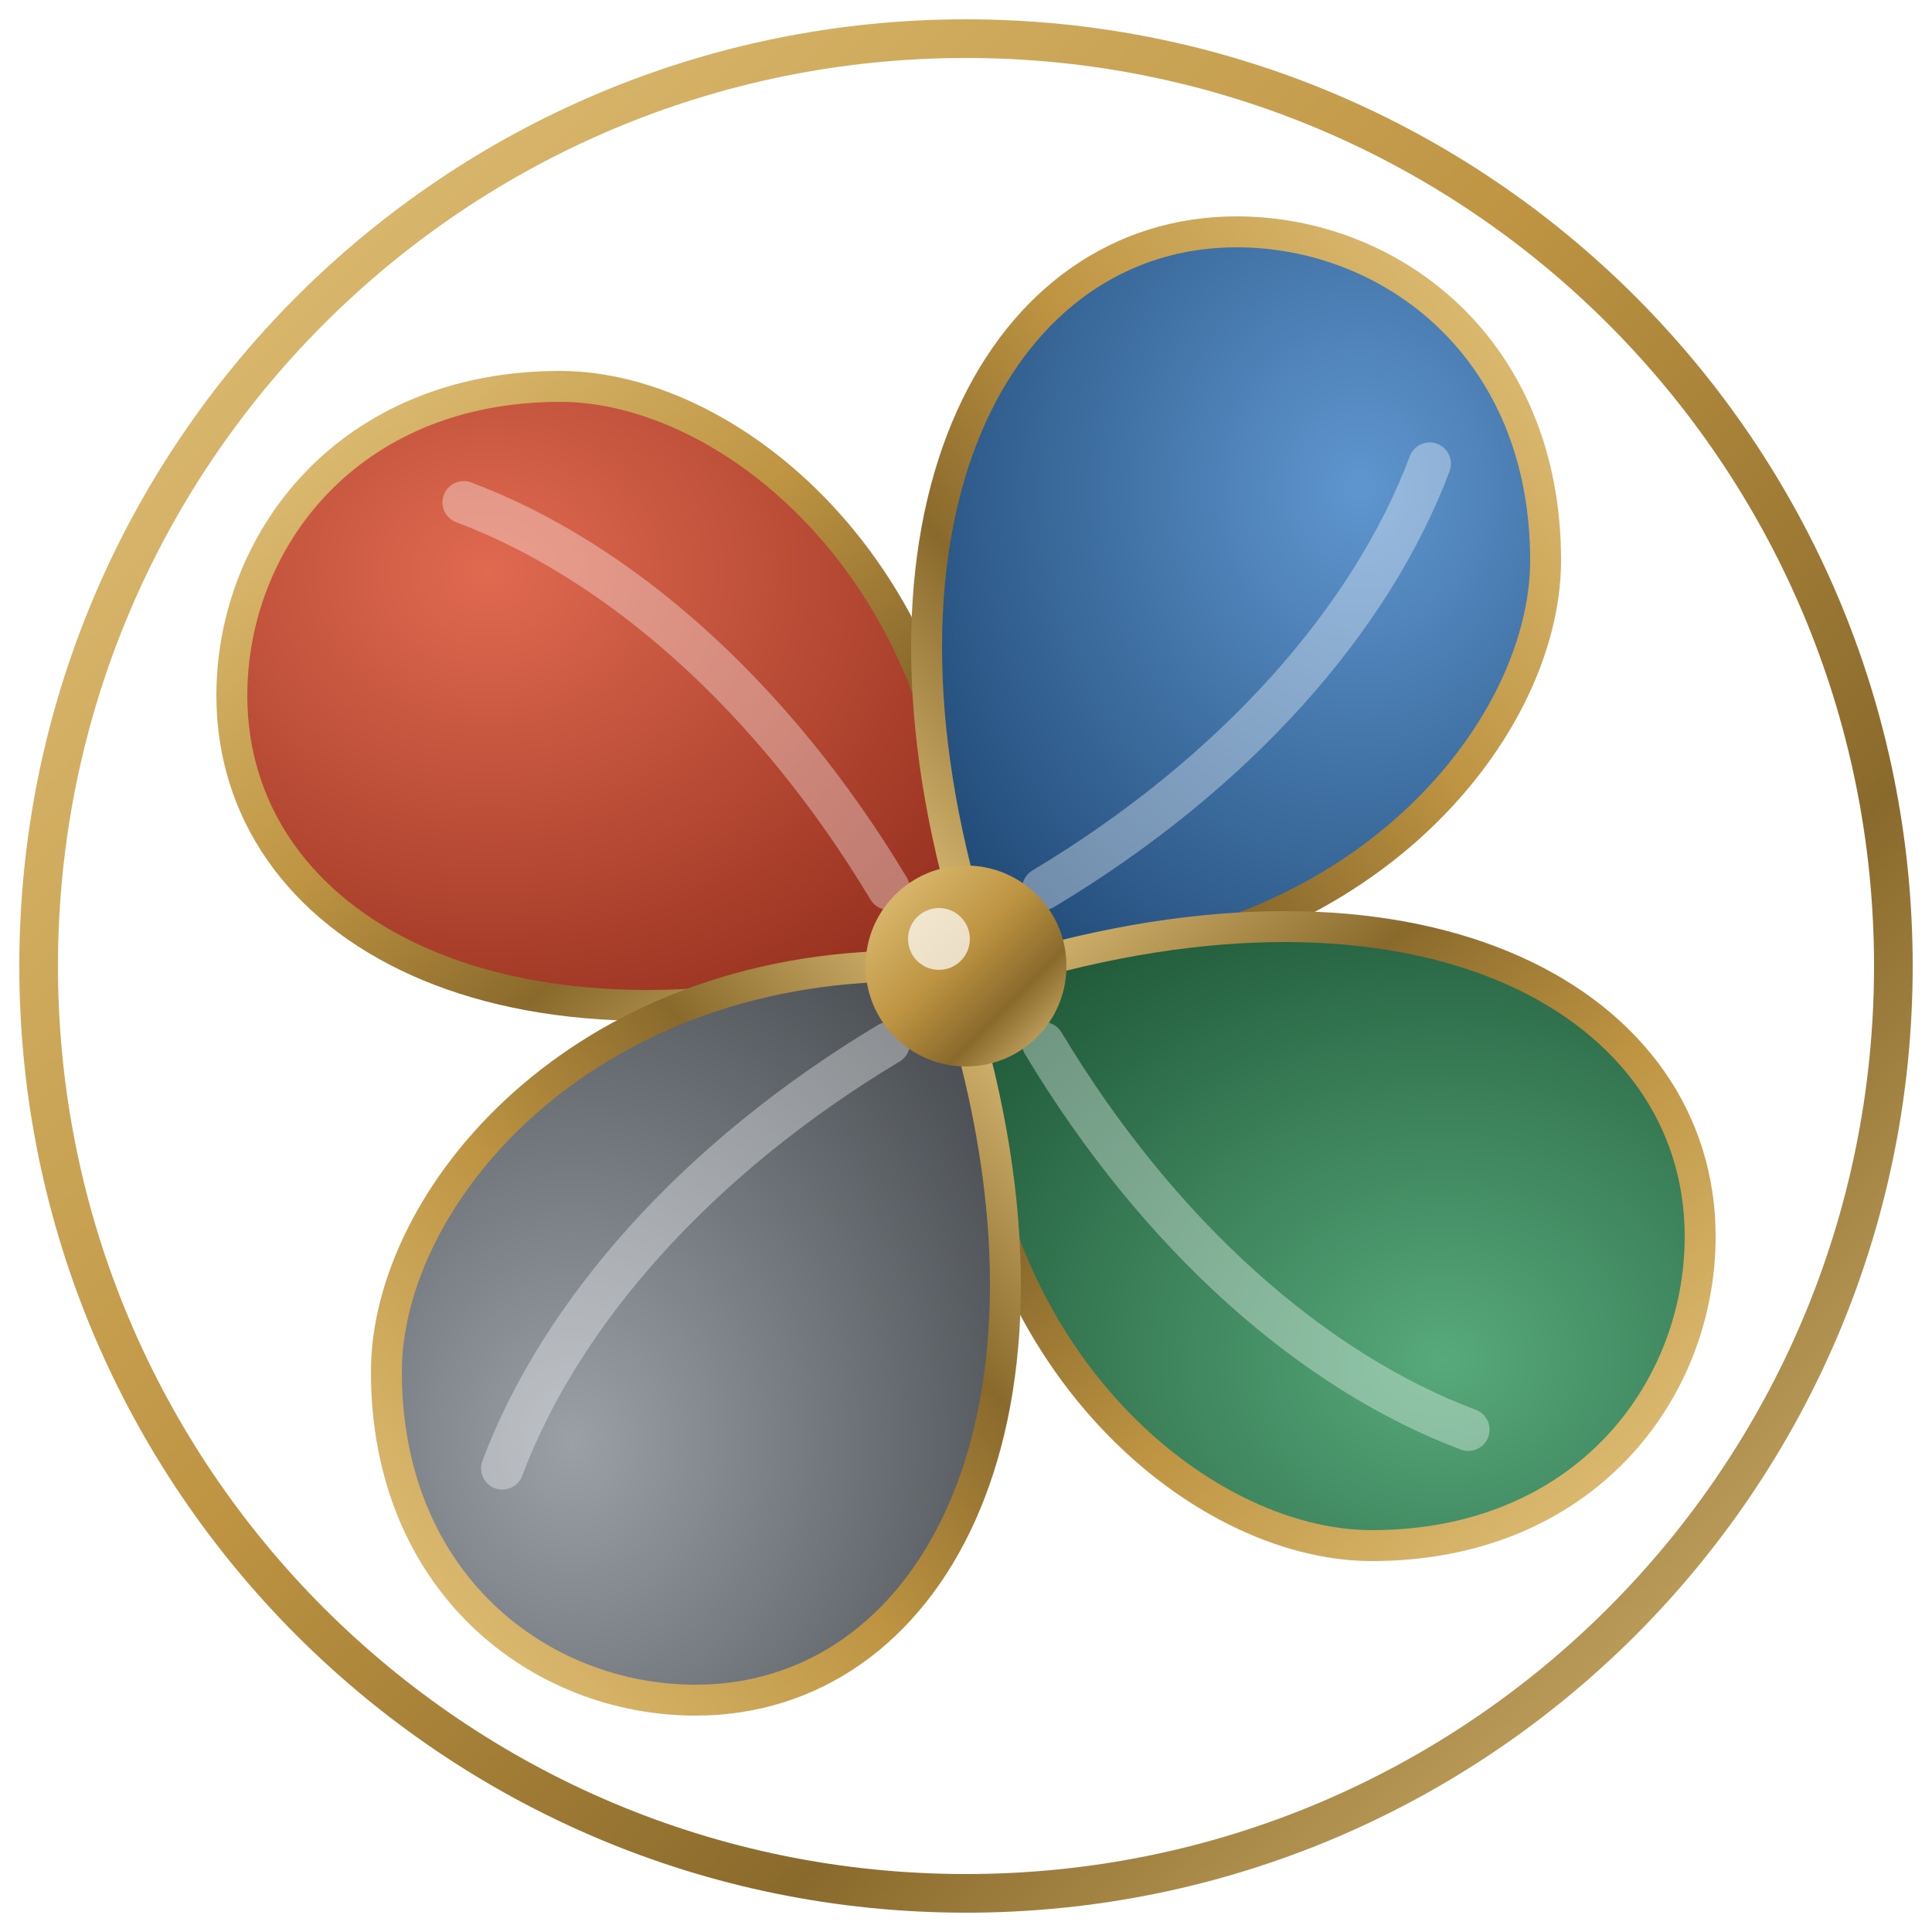
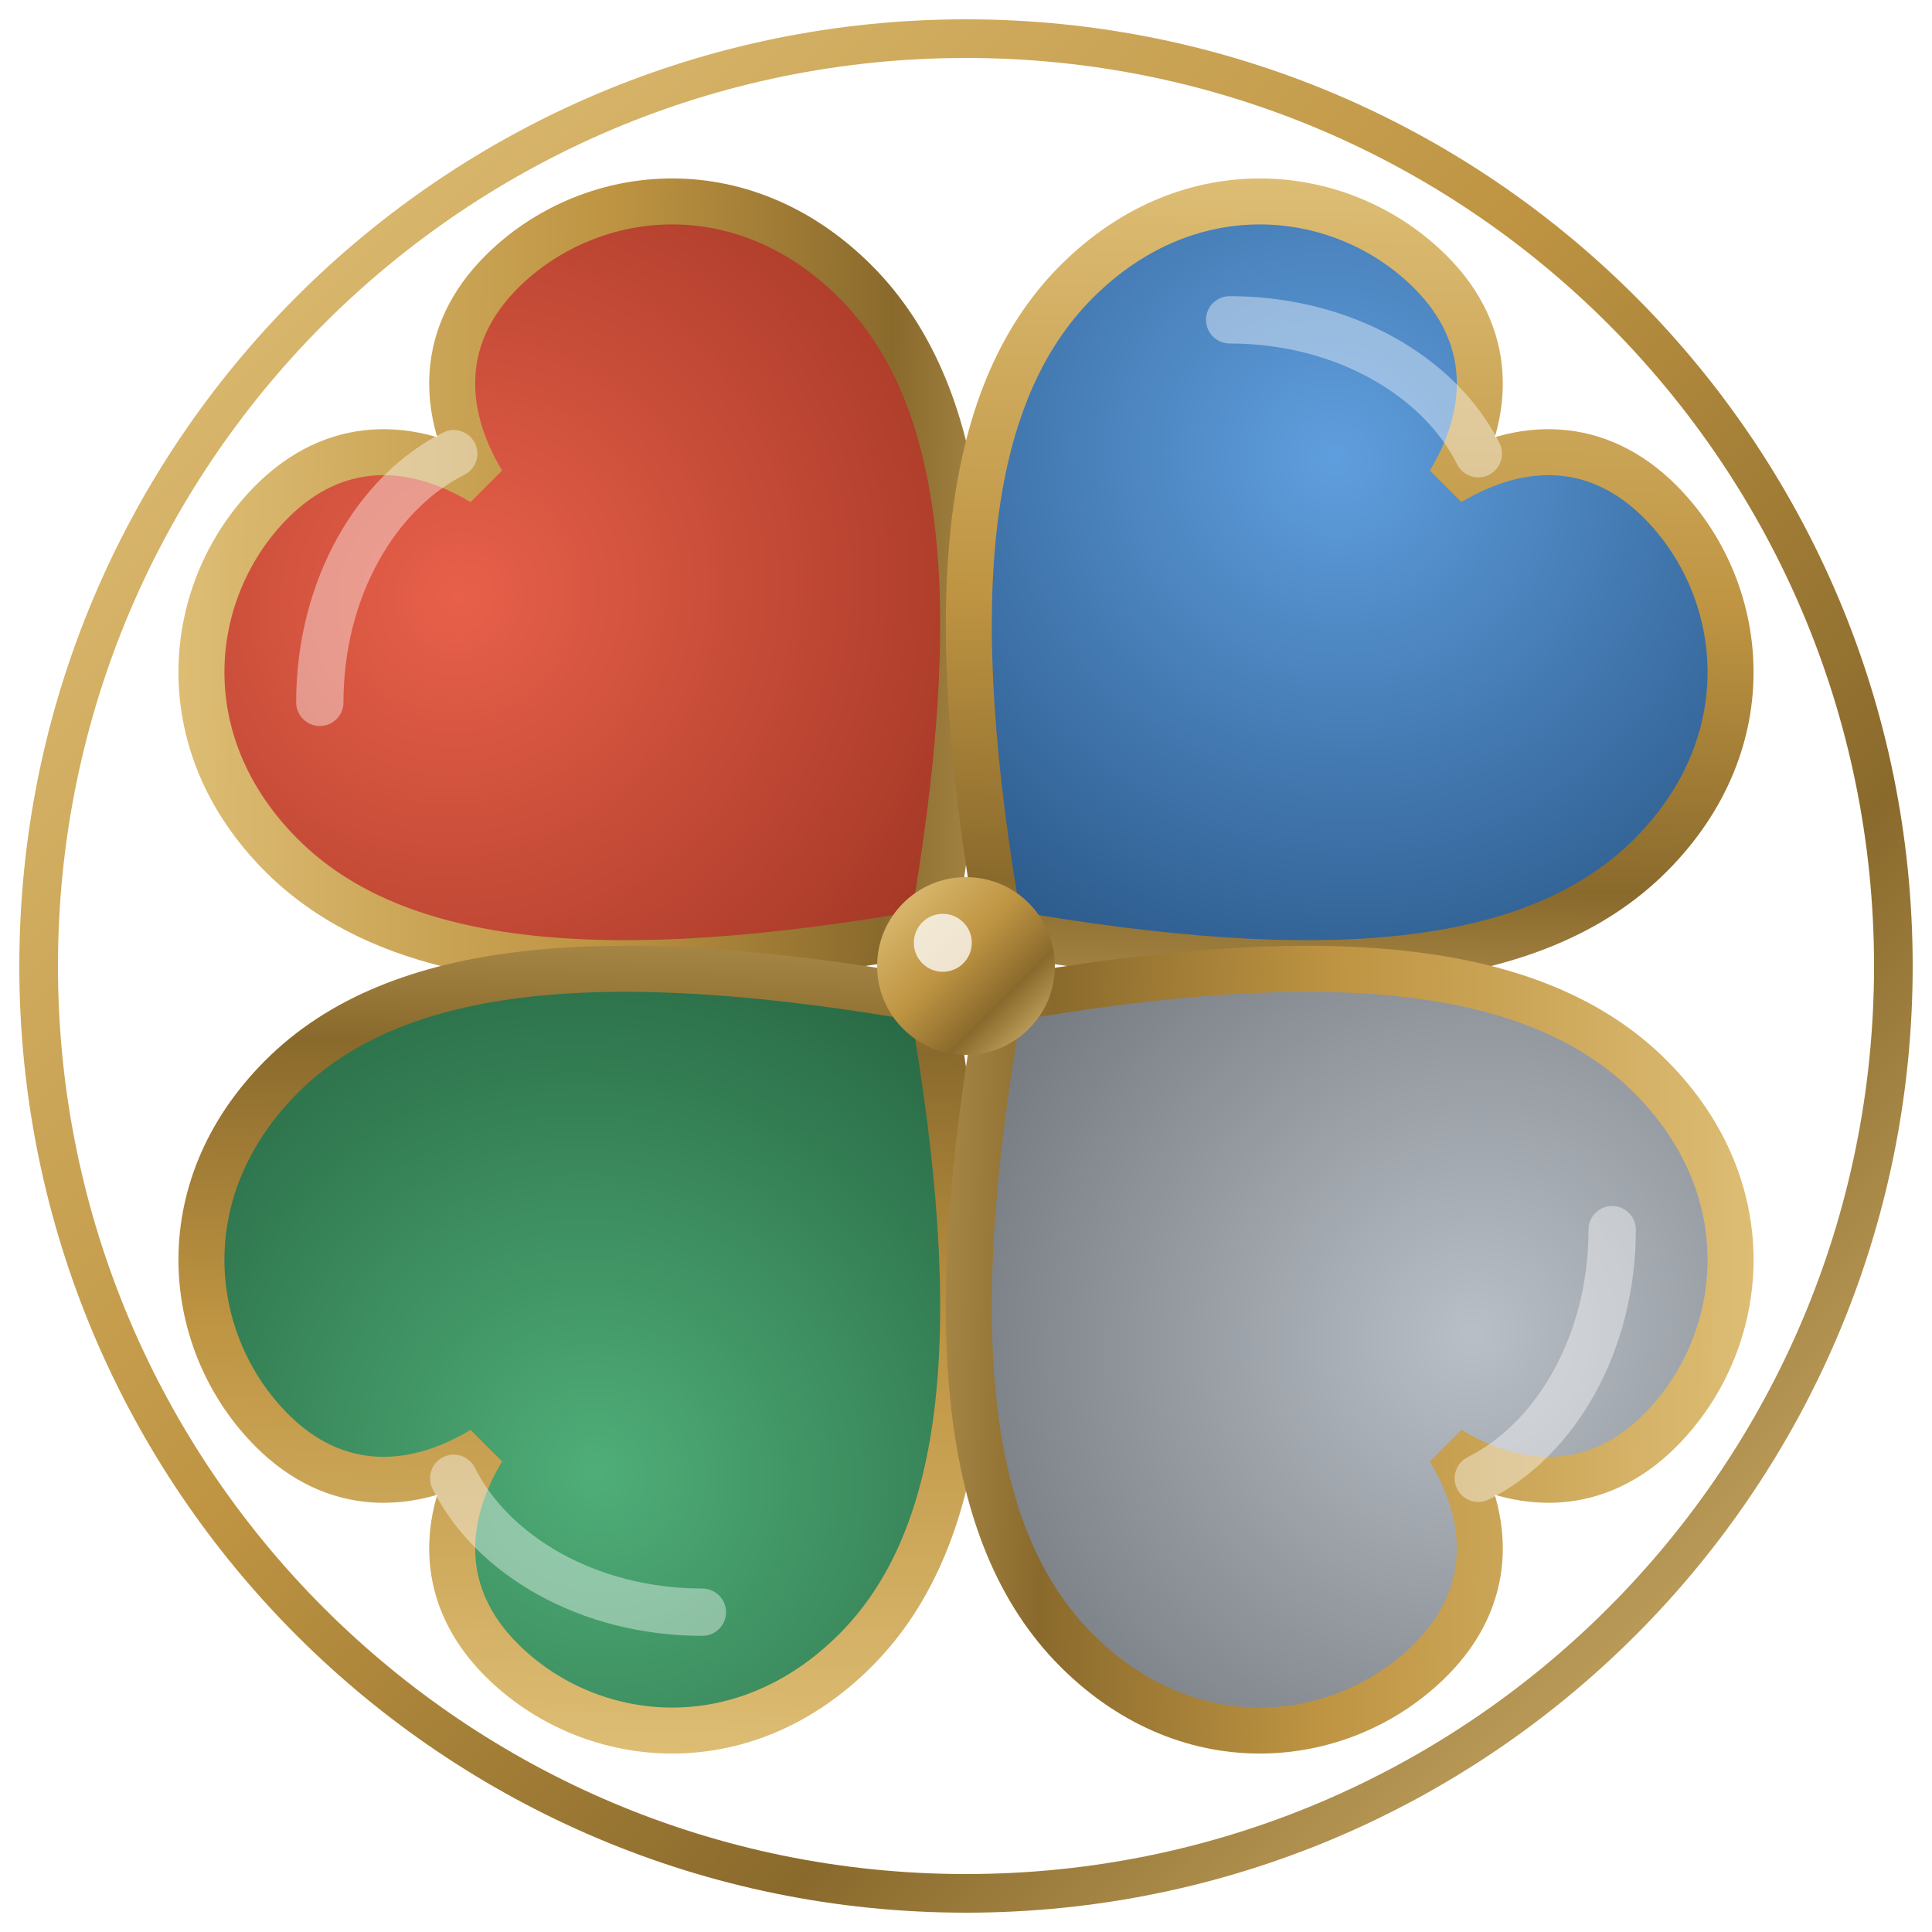
- <svg width="64" height="64" viewBox="0 0 100 100" role="img" aria-label="โลโก้ myClover โคลเวอร์ 4 แฉก 4 สี">
+ <svg width="64" height="64" viewBox="0 0 100 100" role="img" aria-label="โลโก้ myClover โคลเวอร์ 4 แฉกรูปหัวใจ 4 สี">
  <defs>
    <linearGradient id="cl1-au" x1="0" y1="0" x2="1" y2="1">
      <stop offset="0%" stop-color="#E3C57E" />
      <stop offset="45%" stop-color="#BE9442" />
      <stop offset="70%" stop-color="#8a6a2c" />
      <stop offset="100%" stop-color="#E3C57E" />
    </linearGradient>
-     <radialGradient id="cl1-0" cx="35%" cy="30%" r="90%">
-       <stop offset="0%" stop-color="#e06a50" />
+     <radialGradient id="cl1-red" cx="38%" cy="26%" r="95%">
+       <stop offset="0%" stop-color="#e8604a" />
      <stop offset="100%" stop-color="#8F2B1A" />
    </radialGradient>
-     <radialGradient id="cl1-90" cx="35%" cy="30%" r="90%">
-       <stop offset="0%" stop-color="#5f96cf" />
+     <radialGradient id="cl1-blue" cx="38%" cy="26%" r="95%">
+       <stop offset="0%" stop-color="#5f9ede" />
      <stop offset="100%" stop-color="#1B4470" />
    </radialGradient>
-     <radialGradient id="cl1-180" cx="35%" cy="30%" r="90%">
-       <stop offset="0%" stop-color="#57a97b" />
+     <radialGradient id="cl1-green" cx="38%" cy="26%" r="95%">
+       <stop offset="0%" stop-color="#4fae78" />
      <stop offset="100%" stop-color="#1B5233" />
    </radialGradient>
-     <radialGradient id="cl1-270" cx="35%" cy="30%" r="90%">
-       <stop offset="0%" stop-color="#9aa0a6" />
-       <stop offset="100%" stop-color="#43474C" />
+     <radialGradient id="cl1-gray" cx="38%" cy="26%" r="95%">
+       <stop offset="0%" stop-color="#b9bfc6" />
+       <stop offset="100%" stop-color="#5d6268" />
    </radialGradient>
  </defs>
  <circle cx="50" cy="50" r="48" fill="none" stroke="url(#cl1-au)" stroke-width="2" />
-   <g transform="rotate(0 50 50)">
-     <path d="M50 47 C50 30 38 20 29 20 C18 20 12 28 12 36 C12 48 26 56 47 50 Z" fill="url(#cl1-0)" stroke="url(#cl1-au)" stroke-width="1.6" />
-     <path d="M46 46 C40 36 32 29 24 26" stroke="rgba(255,255,255,.35)" stroke-width="2.2" fill="none" stroke-linecap="round" />
+   <g transform="translate(50 50) rotate(-45) translate(0 -2.5) scale(.7)">
+     <path d="M0 0 C -20 -14 -30 -26 -30 -38 C -30 -50 -21 -57 -12 -57 C -5.5 -57 -1.5 -53 0 -47 C 1.5 -53 5.5 -57 12 -57 C 21 -57 30 -50 30 -38 C 30 -26 20 -14 0 0 Z" fill="url(#cl1-red)" stroke="url(#cl1-au)" stroke-width="3.4" />
+     <path d="M-20 -44 C -14 -50 -6 -52 0 -50" stroke="rgba(255,255,255,.4)" stroke-width="3.5" fill="none" stroke-linecap="round" />
  </g>
-   <g transform="rotate(90 50 50)">
-     <path d="M50 47 C50 30 38 20 29 20 C18 20 12 28 12 36 C12 48 26 56 47 50 Z" fill="url(#cl1-90)" stroke="url(#cl1-au)" stroke-width="1.6" />
-     <path d="M46 46 C40 36 32 29 24 26" stroke="rgba(255,255,255,.35)" stroke-width="2.2" fill="none" stroke-linecap="round" />
+   <g transform="translate(50 50) rotate(45) translate(0 -2.5) scale(.7)">
+     <path d="M0 0 C -20 -14 -30 -26 -30 -38 C -30 -50 -21 -57 -12 -57 C -5.5 -57 -1.5 -53 0 -47 C 1.5 -53 5.5 -57 12 -57 C 21 -57 30 -50 30 -38 C 30 -26 20 -14 0 0 Z" fill="url(#cl1-blue)" stroke="url(#cl1-au)" stroke-width="3.4" />
+     <path d="M-20 -44 C -14 -50 -6 -52 0 -50" stroke="rgba(255,255,255,.4)" stroke-width="3.5" fill="none" stroke-linecap="round" />
  </g>
-   <g transform="rotate(180 50 50)">
-     <path d="M50 47 C50 30 38 20 29 20 C18 20 12 28 12 36 C12 48 26 56 47 50 Z" fill="url(#cl1-180)" stroke="url(#cl1-au)" stroke-width="1.6" />
-     <path d="M46 46 C40 36 32 29 24 26" stroke="rgba(255,255,255,.35)" stroke-width="2.2" fill="none" stroke-linecap="round" />
+   <g transform="translate(50 50) rotate(225) translate(0 -2.5) scale(.7)">
+     <path d="M0 0 C -20 -14 -30 -26 -30 -38 C -30 -50 -21 -57 -12 -57 C -5.5 -57 -1.5 -53 0 -47 C 1.5 -53 5.5 -57 12 -57 C 21 -57 30 -50 30 -38 C 30 -26 20 -14 0 0 Z" fill="url(#cl1-green)" stroke="url(#cl1-au)" stroke-width="3.4" />
+     <path d="M-20 -44 C -14 -50 -6 -52 0 -50" stroke="rgba(255,255,255,.4)" stroke-width="3.5" fill="none" stroke-linecap="round" />
  </g>
-   <g transform="rotate(270 50 50)">
-     <path d="M50 47 C50 30 38 20 29 20 C18 20 12 28 12 36 C12 48 26 56 47 50 Z" fill="url(#cl1-270)" stroke="url(#cl1-au)" stroke-width="1.6" />
-     <path d="M46 46 C40 36 32 29 24 26" stroke="rgba(255,255,255,.35)" stroke-width="2.2" fill="none" stroke-linecap="round" />
+   <g transform="translate(50 50) rotate(135) translate(0 -2.5) scale(.7)">
+     <path d="M0 0 C -20 -14 -30 -26 -30 -38 C -30 -50 -21 -57 -12 -57 C -5.5 -57 -1.5 -53 0 -47 C 1.5 -53 5.5 -57 12 -57 C 21 -57 30 -50 30 -38 C 30 -26 20 -14 0 0 Z" fill="url(#cl1-gray)" stroke="url(#cl1-au)" stroke-width="3.4" />
+     <path d="M-20 -44 C -14 -50 -6 -52 0 -50" stroke="rgba(255,255,255,.4)" stroke-width="3.5" fill="none" stroke-linecap="round" />
  </g>
-   <circle cx="50" cy="50" r="5.2" fill="url(#cl1-au)" />
-   <circle cx="48.6" cy="48.6" r="1.6" fill="rgba(255,255,255,.7)" />
+   <circle cx="50" cy="50" r="4.6" fill="url(#cl1-au)" />
+   <circle cx="48.8" cy="48.8" r="1.5" fill="rgba(255,255,255,.75)" />
</svg>
